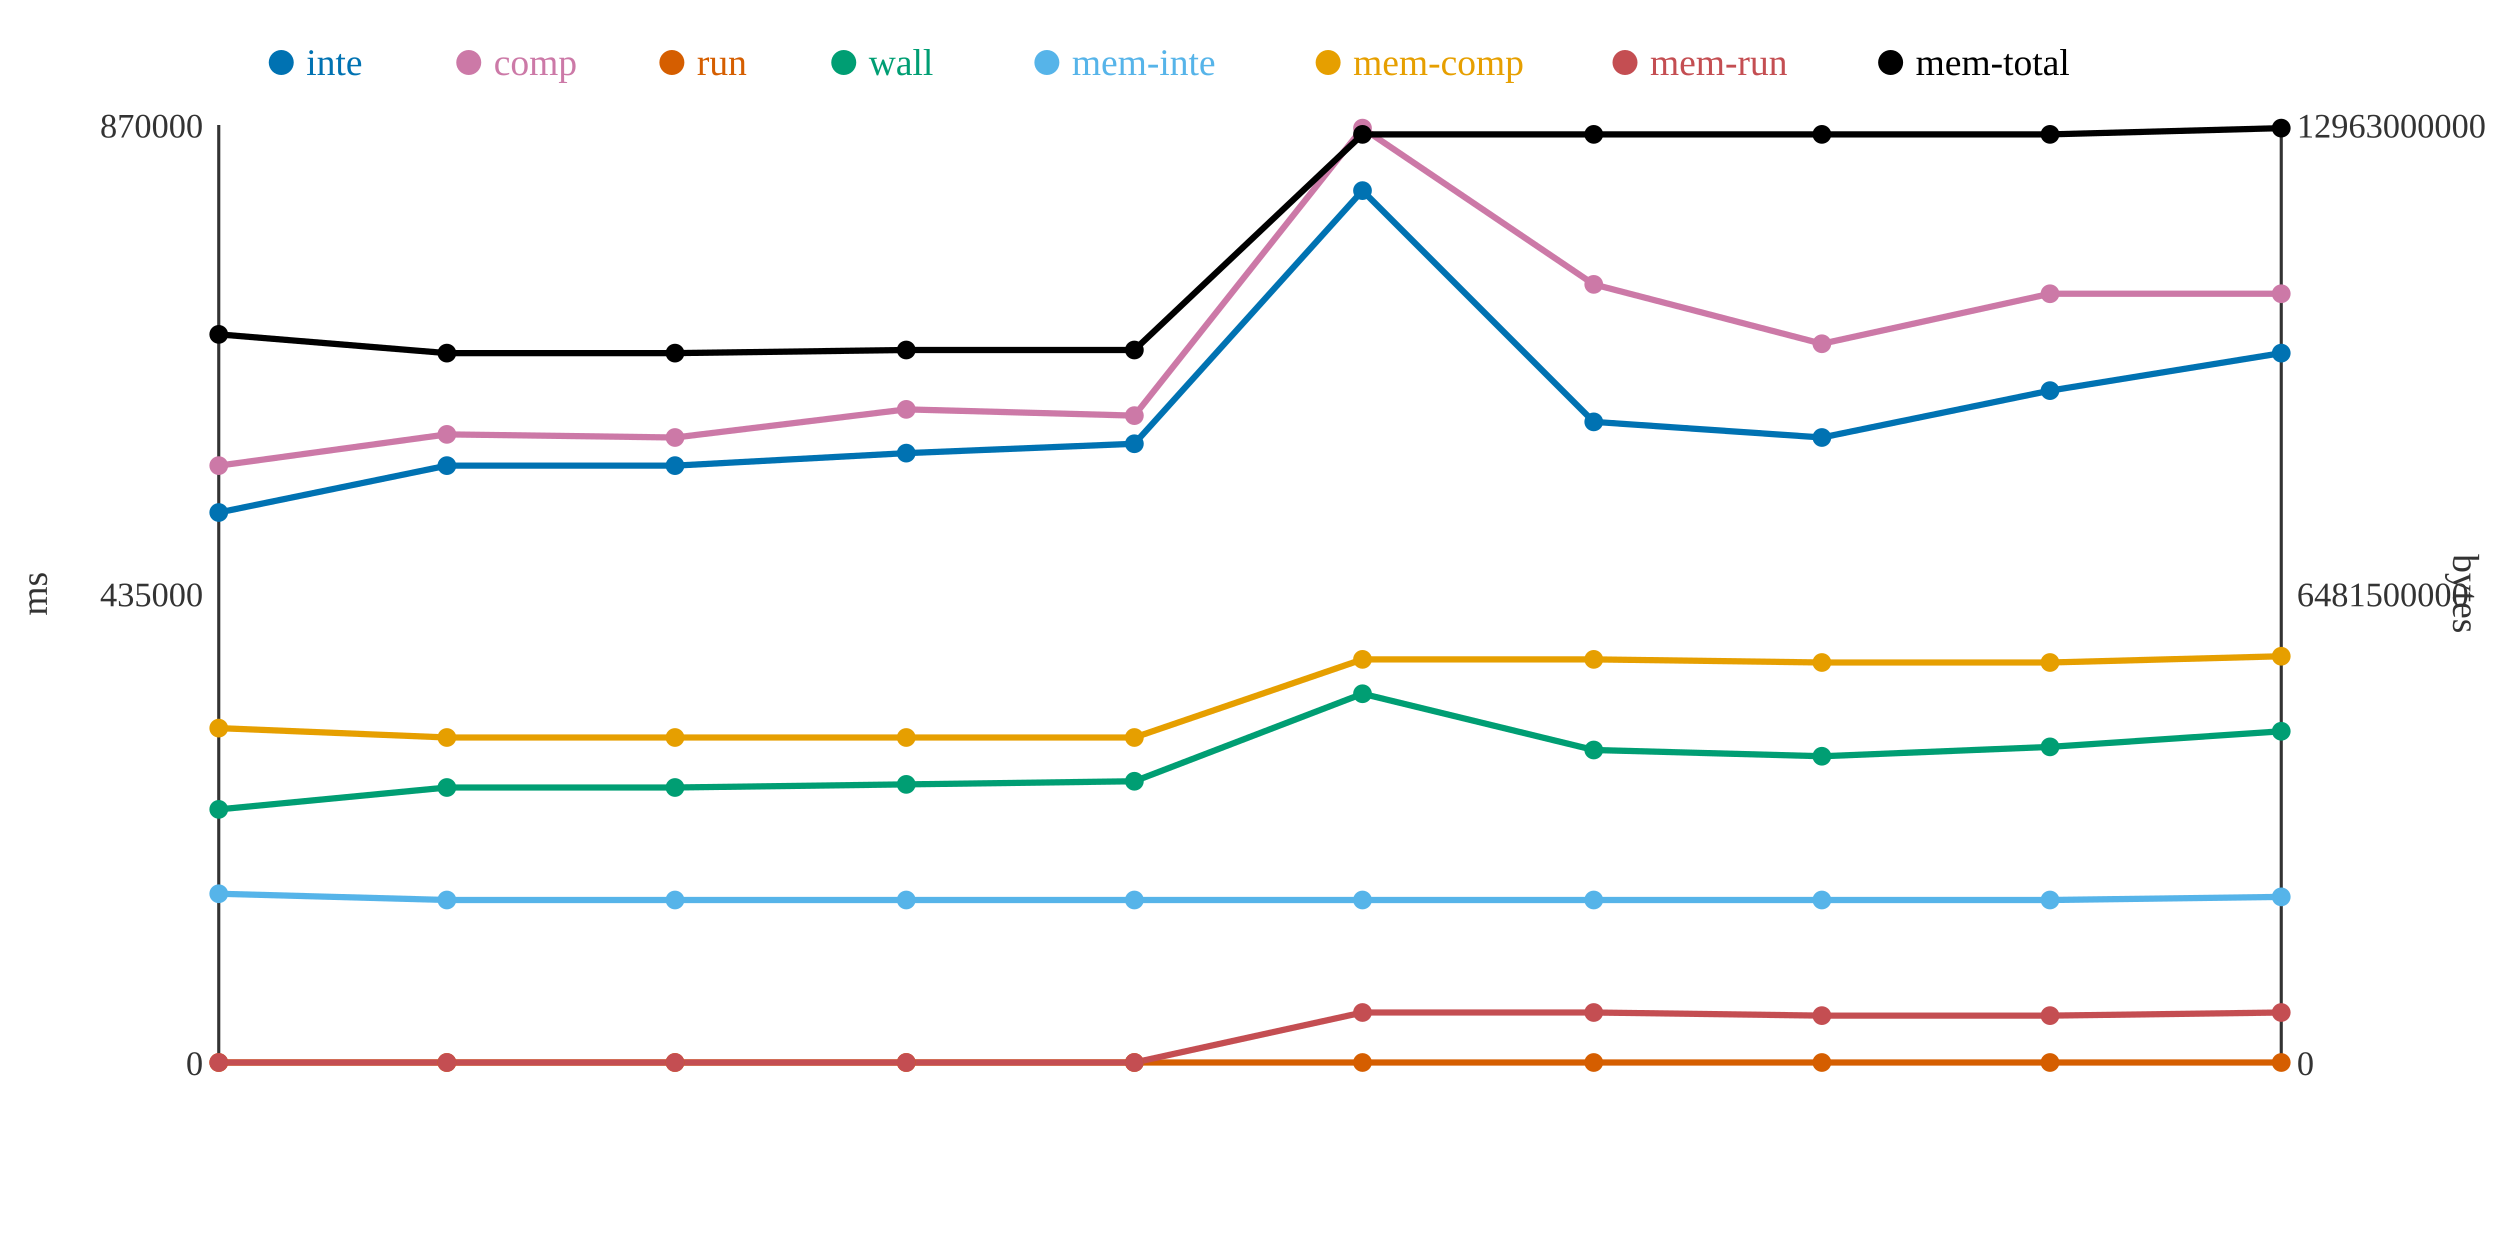
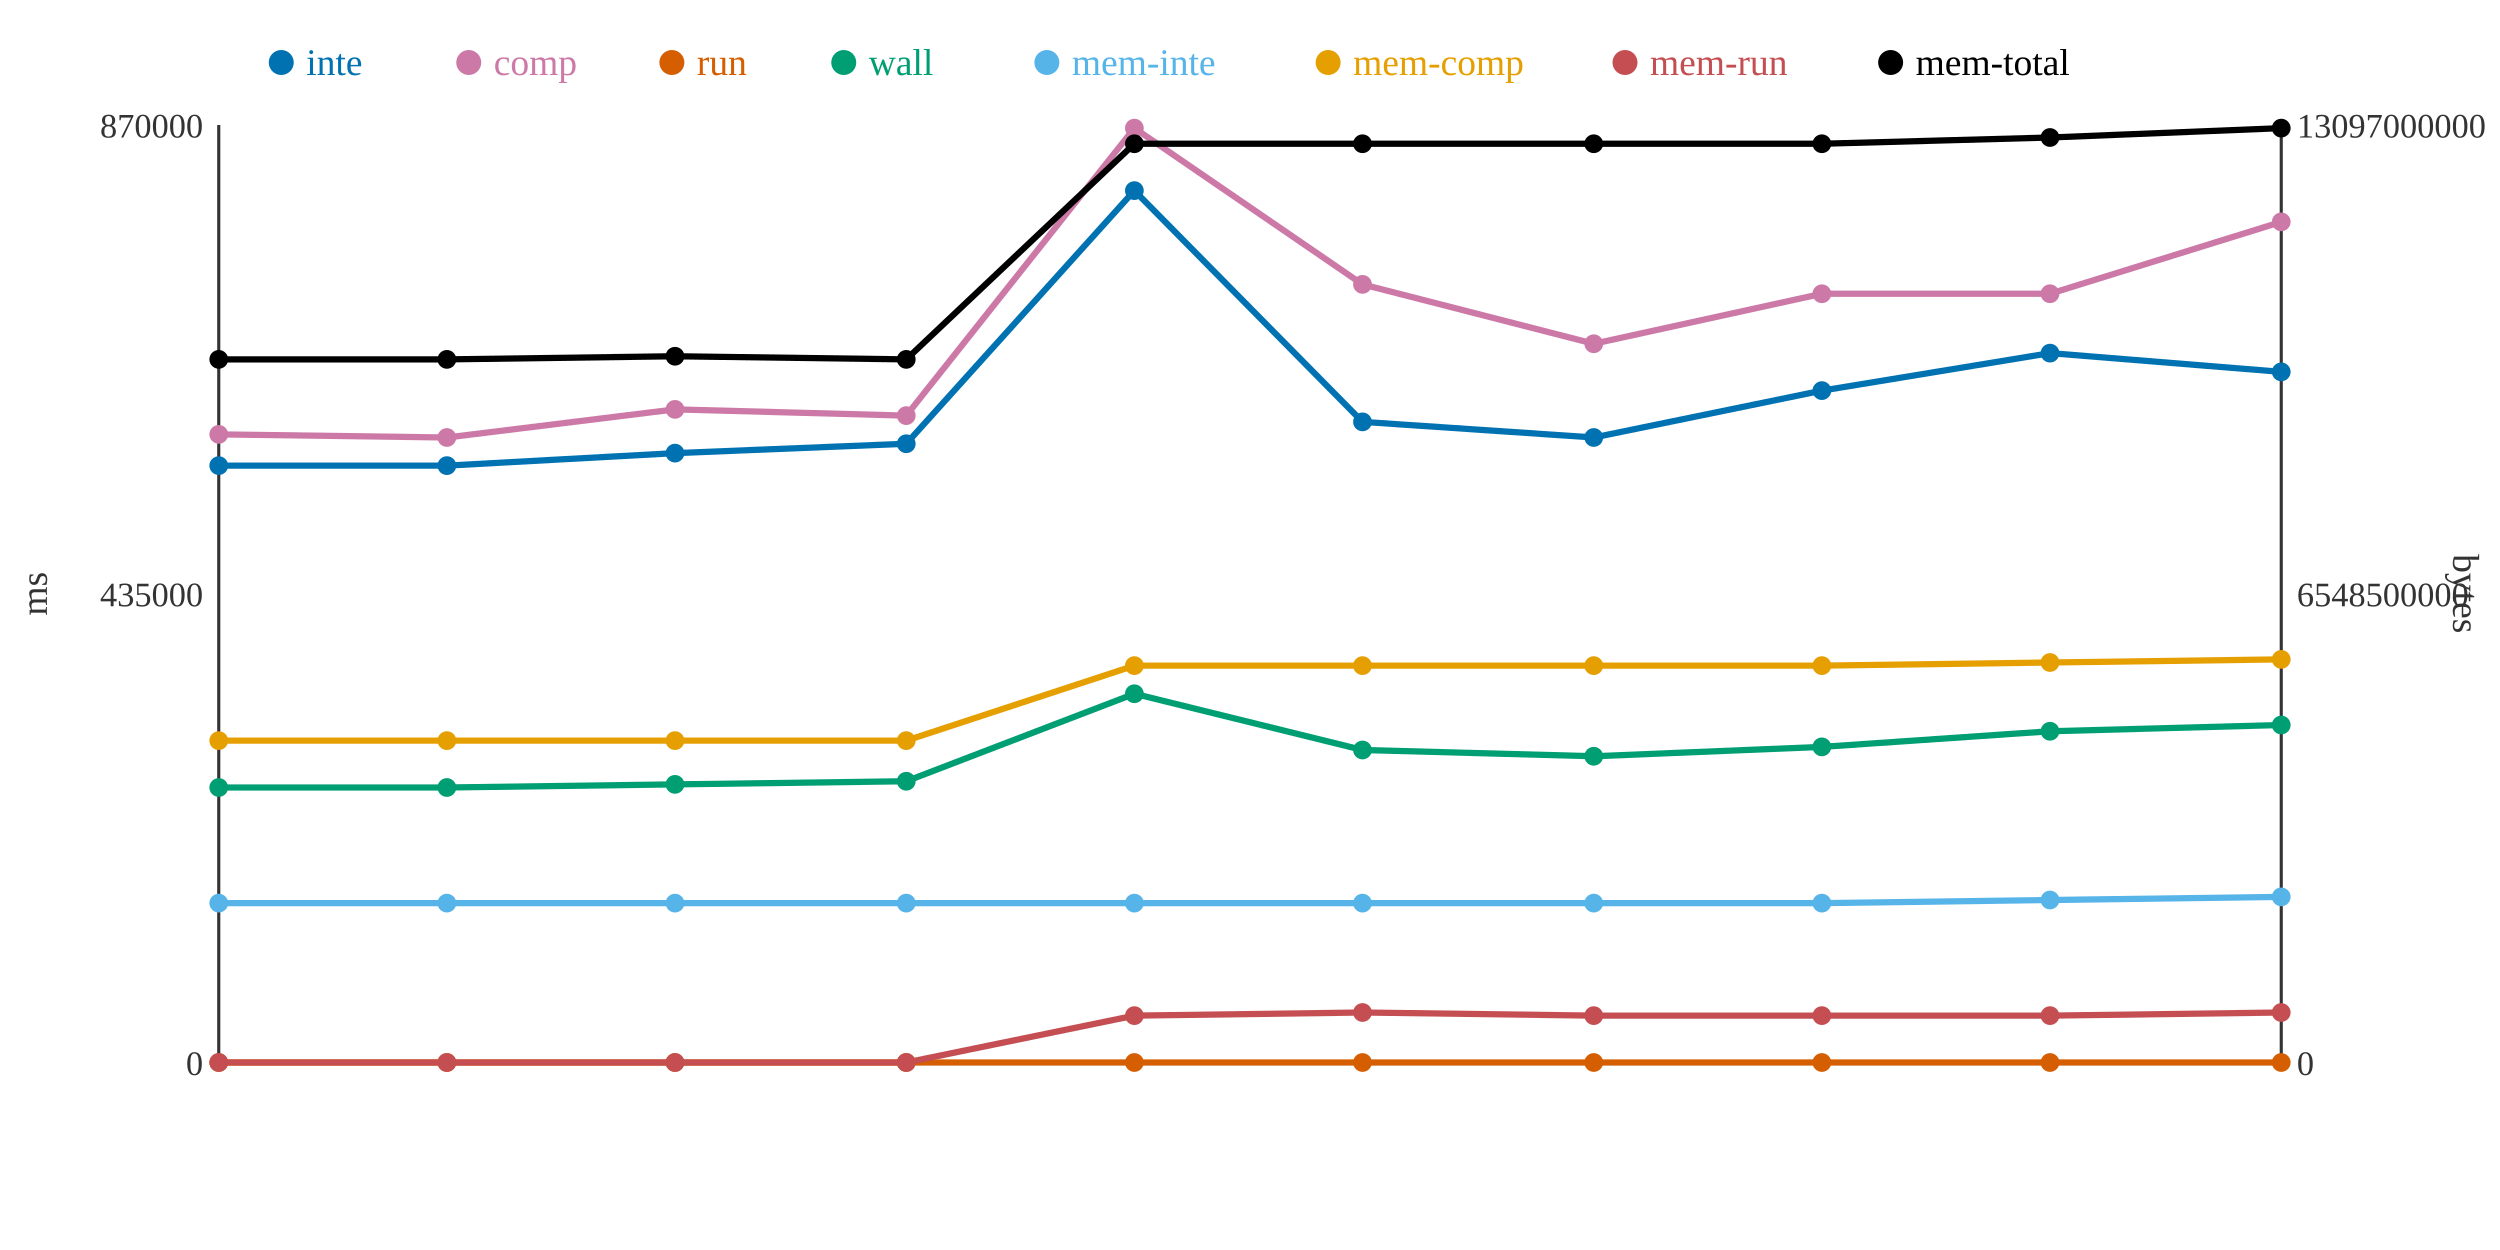
<svg xmlns="http://www.w3.org/2000/svg" width="800" height="400">
  <rect width="800" height="400" fill="white" />
  <line x1="70" y1="40" x2="70" y2="340" stroke="#333" stroke-width="1" />
  <line x1="70" y1="340" x2="730" y2="340" stroke="#333" stroke-width="1" />
  <line x1="730" y1="40" x2="730" y2="340" stroke="#333" stroke-width="1" />
  <text x="65" y="344" text-anchor="end" font-size="11" fill="#333">0</text>
  <text x="65" y="194" text-anchor="end" font-size="11" fill="#333">435000</text>
  <text x="65" y="44" text-anchor="end" font-size="11" fill="#333">870000</text>
  <text x="15" y="190" text-anchor="middle" font-size="12" fill="#333" transform="rotate(-90 15 190)">ms</text>
  <text x="735" y="344" text-anchor="start" font-size="11" fill="#333">0</text>
-   <text x="735" y="194" text-anchor="start" font-size="11" fill="#333">6481500000</text>
-   <text x="735" y="44" text-anchor="start" font-size="11" fill="#333">12963000000</text>
+   <text x="735" y="194" text-anchor="start" font-size="11" fill="#333">6548500000</text>
+   <text x="735" y="44" text-anchor="start" font-size="11" fill="#333">13097000000</text>
  <text x="785" y="190" text-anchor="middle" font-size="12" fill="#333" transform="rotate(90 785 190)">bytes</text>
-   <polyline points="70,164 143,149 216,149 290,145 363,142 436,61 510,135 583,140 656,125 730,113" fill="none" stroke="#0072B2" stroke-width="2" />
-   <polyline points="70,149 143,139 216,140 290,131 363,133 436,41 510,91 583,110 656,94 730,94" fill="none" stroke="#CC79A7" stroke-width="2" />
+   <polyline points="70,149 143,149 216,145 290,142 363,61 436,135 510,140 583,125 656,113 730,119" fill="none" stroke="#0072B2" stroke-width="2" />
+   <polyline points="70,139 143,140 216,131 290,133 363,41 436,91 510,110 583,94 656,94 730,71" fill="none" stroke="#CC79A7" stroke-width="2" />
  <polyline points="70,340 143,340 216,340 290,340 363,340 436,340 510,340 583,340 656,340 730,340" fill="none" stroke="#D55E00" stroke-width="2" />
-   <polyline points="70,259 143,252 216,252 290,251 363,250 436,222 510,240 583,242 656,239 730,234" fill="none" stroke="#009E73" stroke-width="2" />
-   <polyline points="70,286 143,288 216,288 290,288 363,288 436,288 510,288 583,288 656,288 730,287" fill="none" stroke="#56B4E9" stroke-width="2" />
-   <polyline points="70,233 143,236 216,236 290,236 363,236 436,211 510,211 583,212 656,212 730,210" fill="none" stroke="#E69F00" stroke-width="2" />
-   <polyline points="70,340 143,340 216,340 290,340 363,340 436,324 510,324 583,325 656,325 730,324" fill="none" stroke="#C44E52" stroke-width="2" />
-   <polyline points="70,107 143,113 216,113 290,112 363,112 436,43 510,43 583,43 656,43 730,41" fill="none" stroke="#000000" stroke-width="2" />
-   <circle cx="70" cy="164" r="3" fill="#0072B2" />
-   <circle cx="70" cy="149" r="3" fill="#CC79A7" />
+   <polyline points="70,252 143,252 216,251 290,250 363,222 436,240 510,242 583,239 656,234 730,232" fill="none" stroke="#009E73" stroke-width="2" />
+   <polyline points="70,289 143,289 216,289 290,289 363,289 436,289 510,289 583,289 656,288 730,287" fill="none" stroke="#56B4E9" stroke-width="2" />
+   <polyline points="70,237 143,237 216,237 290,237 363,213 436,213 510,213 583,213 656,212 730,211" fill="none" stroke="#E69F00" stroke-width="2" />
+   <polyline points="70,340 143,340 216,340 290,340 363,325 436,324 510,325 583,325 656,325 730,324" fill="none" stroke="#C44E52" stroke-width="2" />
+   <polyline points="70,115 143,115 216,114 290,115 363,46 436,46 510,46 583,46 656,44 730,41" fill="none" stroke="#000000" stroke-width="2" />
+   <circle cx="70" cy="149" r="3" fill="#0072B2" />
+   <circle cx="70" cy="139" r="3" fill="#CC79A7" />
  <circle cx="70" cy="340" r="3" fill="#D55E00" />
-   <circle cx="70" cy="259" r="3" fill="#009E73" />
-   <circle cx="70" cy="286" r="3" fill="#56B4E9" />
-   <circle cx="70" cy="233" r="3" fill="#E69F00" />
+   <circle cx="70" cy="252" r="3" fill="#009E73" />
+   <circle cx="70" cy="289" r="3" fill="#56B4E9" />
+   <circle cx="70" cy="237" r="3" fill="#E69F00" />
  <circle cx="70" cy="340" r="3" fill="#C44E52" />
-   <circle cx="70" cy="107" r="3" fill="#000000" />
+   <circle cx="70" cy="115" r="3" fill="#000000" />
  <circle cx="143" cy="149" r="3" fill="#0072B2" />
-   <circle cx="143" cy="139" r="3" fill="#CC79A7" />
+   <circle cx="143" cy="140" r="3" fill="#CC79A7" />
  <circle cx="143" cy="340" r="3" fill="#D55E00" />
  <circle cx="143" cy="252" r="3" fill="#009E73" />
-   <circle cx="143" cy="288" r="3" fill="#56B4E9" />
-   <circle cx="143" cy="236" r="3" fill="#E69F00" />
+   <circle cx="143" cy="289" r="3" fill="#56B4E9" />
+   <circle cx="143" cy="237" r="3" fill="#E69F00" />
  <circle cx="143" cy="340" r="3" fill="#C44E52" />
-   <circle cx="143" cy="113" r="3" fill="#000000" />
-   <circle cx="216" cy="149" r="3" fill="#0072B2" />
-   <circle cx="216" cy="140" r="3" fill="#CC79A7" />
+   <circle cx="143" cy="115" r="3" fill="#000000" />
+   <circle cx="216" cy="145" r="3" fill="#0072B2" />
+   <circle cx="216" cy="131" r="3" fill="#CC79A7" />
  <circle cx="216" cy="340" r="3" fill="#D55E00" />
-   <circle cx="216" cy="252" r="3" fill="#009E73" />
-   <circle cx="216" cy="288" r="3" fill="#56B4E9" />
-   <circle cx="216" cy="236" r="3" fill="#E69F00" />
+   <circle cx="216" cy="251" r="3" fill="#009E73" />
+   <circle cx="216" cy="289" r="3" fill="#56B4E9" />
+   <circle cx="216" cy="237" r="3" fill="#E69F00" />
  <circle cx="216" cy="340" r="3" fill="#C44E52" />
-   <circle cx="216" cy="113" r="3" fill="#000000" />
-   <circle cx="290" cy="145" r="3" fill="#0072B2" />
-   <circle cx="290" cy="131" r="3" fill="#CC79A7" />
+   <circle cx="216" cy="114" r="3" fill="#000000" />
+   <circle cx="290" cy="142" r="3" fill="#0072B2" />
+   <circle cx="290" cy="133" r="3" fill="#CC79A7" />
  <circle cx="290" cy="340" r="3" fill="#D55E00" />
-   <circle cx="290" cy="251" r="3" fill="#009E73" />
-   <circle cx="290" cy="288" r="3" fill="#56B4E9" />
-   <circle cx="290" cy="236" r="3" fill="#E69F00" />
+   <circle cx="290" cy="250" r="3" fill="#009E73" />
+   <circle cx="290" cy="289" r="3" fill="#56B4E9" />
+   <circle cx="290" cy="237" r="3" fill="#E69F00" />
  <circle cx="290" cy="340" r="3" fill="#C44E52" />
-   <circle cx="290" cy="112" r="3" fill="#000000" />
-   <circle cx="363" cy="142" r="3" fill="#0072B2" />
-   <circle cx="363" cy="133" r="3" fill="#CC79A7" />
+   <circle cx="290" cy="115" r="3" fill="#000000" />
+   <circle cx="363" cy="61" r="3" fill="#0072B2" />
+   <circle cx="363" cy="41" r="3" fill="#CC79A7" />
  <circle cx="363" cy="340" r="3" fill="#D55E00" />
-   <circle cx="363" cy="250" r="3" fill="#009E73" />
-   <circle cx="363" cy="288" r="3" fill="#56B4E9" />
-   <circle cx="363" cy="236" r="3" fill="#E69F00" />
-   <circle cx="363" cy="340" r="3" fill="#C44E52" />
-   <circle cx="363" cy="112" r="3" fill="#000000" />
-   <circle cx="436" cy="61" r="3" fill="#0072B2" />
-   <circle cx="436" cy="41" r="3" fill="#CC79A7" />
+   <circle cx="363" cy="222" r="3" fill="#009E73" />
+   <circle cx="363" cy="289" r="3" fill="#56B4E9" />
+   <circle cx="363" cy="213" r="3" fill="#E69F00" />
+   <circle cx="363" cy="325" r="3" fill="#C44E52" />
+   <circle cx="363" cy="46" r="3" fill="#000000" />
+   <circle cx="436" cy="135" r="3" fill="#0072B2" />
+   <circle cx="436" cy="91" r="3" fill="#CC79A7" />
  <circle cx="436" cy="340" r="3" fill="#D55E00" />
-   <circle cx="436" cy="222" r="3" fill="#009E73" />
-   <circle cx="436" cy="288" r="3" fill="#56B4E9" />
-   <circle cx="436" cy="211" r="3" fill="#E69F00" />
+   <circle cx="436" cy="240" r="3" fill="#009E73" />
+   <circle cx="436" cy="289" r="3" fill="#56B4E9" />
+   <circle cx="436" cy="213" r="3" fill="#E69F00" />
  <circle cx="436" cy="324" r="3" fill="#C44E52" />
-   <circle cx="436" cy="43" r="3" fill="#000000" />
-   <circle cx="510" cy="135" r="3" fill="#0072B2" />
-   <circle cx="510" cy="91" r="3" fill="#CC79A7" />
+   <circle cx="436" cy="46" r="3" fill="#000000" />
+   <circle cx="510" cy="140" r="3" fill="#0072B2" />
+   <circle cx="510" cy="110" r="3" fill="#CC79A7" />
  <circle cx="510" cy="340" r="3" fill="#D55E00" />
-   <circle cx="510" cy="240" r="3" fill="#009E73" />
-   <circle cx="510" cy="288" r="3" fill="#56B4E9" />
-   <circle cx="510" cy="211" r="3" fill="#E69F00" />
-   <circle cx="510" cy="324" r="3" fill="#C44E52" />
-   <circle cx="510" cy="43" r="3" fill="#000000" />
-   <circle cx="583" cy="140" r="3" fill="#0072B2" />
-   <circle cx="583" cy="110" r="3" fill="#CC79A7" />
+   <circle cx="510" cy="242" r="3" fill="#009E73" />
+   <circle cx="510" cy="289" r="3" fill="#56B4E9" />
+   <circle cx="510" cy="213" r="3" fill="#E69F00" />
+   <circle cx="510" cy="325" r="3" fill="#C44E52" />
+   <circle cx="510" cy="46" r="3" fill="#000000" />
+   <circle cx="583" cy="125" r="3" fill="#0072B2" />
+   <circle cx="583" cy="94" r="3" fill="#CC79A7" />
  <circle cx="583" cy="340" r="3" fill="#D55E00" />
-   <circle cx="583" cy="242" r="3" fill="#009E73" />
-   <circle cx="583" cy="288" r="3" fill="#56B4E9" />
-   <circle cx="583" cy="212" r="3" fill="#E69F00" />
+   <circle cx="583" cy="239" r="3" fill="#009E73" />
+   <circle cx="583" cy="289" r="3" fill="#56B4E9" />
+   <circle cx="583" cy="213" r="3" fill="#E69F00" />
  <circle cx="583" cy="325" r="3" fill="#C44E52" />
-   <circle cx="583" cy="43" r="3" fill="#000000" />
-   <circle cx="656" cy="125" r="3" fill="#0072B2" />
+   <circle cx="583" cy="46" r="3" fill="#000000" />
+   <circle cx="656" cy="113" r="3" fill="#0072B2" />
  <circle cx="656" cy="94" r="3" fill="#CC79A7" />
  <circle cx="656" cy="340" r="3" fill="#D55E00" />
-   <circle cx="656" cy="239" r="3" fill="#009E73" />
+   <circle cx="656" cy="234" r="3" fill="#009E73" />
  <circle cx="656" cy="288" r="3" fill="#56B4E9" />
  <circle cx="656" cy="212" r="3" fill="#E69F00" />
  <circle cx="656" cy="325" r="3" fill="#C44E52" />
-   <circle cx="656" cy="43" r="3" fill="#000000" />
-   <circle cx="730" cy="113" r="3" fill="#0072B2" />
-   <circle cx="730" cy="94" r="3" fill="#CC79A7" />
+   <circle cx="656" cy="44" r="3" fill="#000000" />
+   <circle cx="730" cy="119" r="3" fill="#0072B2" />
+   <circle cx="730" cy="71" r="3" fill="#CC79A7" />
  <circle cx="730" cy="340" r="3" fill="#D55E00" />
-   <circle cx="730" cy="234" r="3" fill="#009E73" />
+   <circle cx="730" cy="232" r="3" fill="#009E73" />
  <circle cx="730" cy="287" r="3" fill="#56B4E9" />
-   <circle cx="730" cy="210" r="3" fill="#E69F00" />
+   <circle cx="730" cy="211" r="3" fill="#E69F00" />
  <circle cx="730" cy="324" r="3" fill="#C44E52" />
  <circle cx="730" cy="41" r="3" fill="#000000" />
  <circle cx="90" cy="20" r="4" fill="#0072B2" />
  <text x="98" y="24" text-anchor="start" font-size="12" fill="#0072B2">inte</text>
  <circle cx="150" cy="20" r="4" fill="#CC79A7" />
  <text x="158" y="24" text-anchor="start" font-size="12" fill="#CC79A7">comp</text>
  <circle cx="215" cy="20" r="4" fill="#D55E00" />
  <text x="223" y="24" text-anchor="start" font-size="12" fill="#D55E00">run</text>
  <circle cx="270" cy="20" r="4" fill="#009E73" />
  <text x="278" y="24" text-anchor="start" font-size="12" fill="#009E73">wall</text>
  <circle cx="335" cy="20" r="4" fill="#56B4E9" />
  <text x="343" y="24" text-anchor="start" font-size="12" fill="#56B4E9">mem-inte</text>
  <circle cx="425" cy="20" r="4" fill="#E69F00" />
  <text x="433" y="24" text-anchor="start" font-size="12" fill="#E69F00">mem-comp</text>
  <circle cx="520" cy="20" r="4" fill="#C44E52" />
  <text x="528" y="24" text-anchor="start" font-size="12" fill="#C44E52">mem-run</text>
  <circle cx="605" cy="20" r="4" fill="#000000" />
  <text x="613" y="24" text-anchor="start" font-size="12" fill="#000000">mem-total</text>
</svg>
